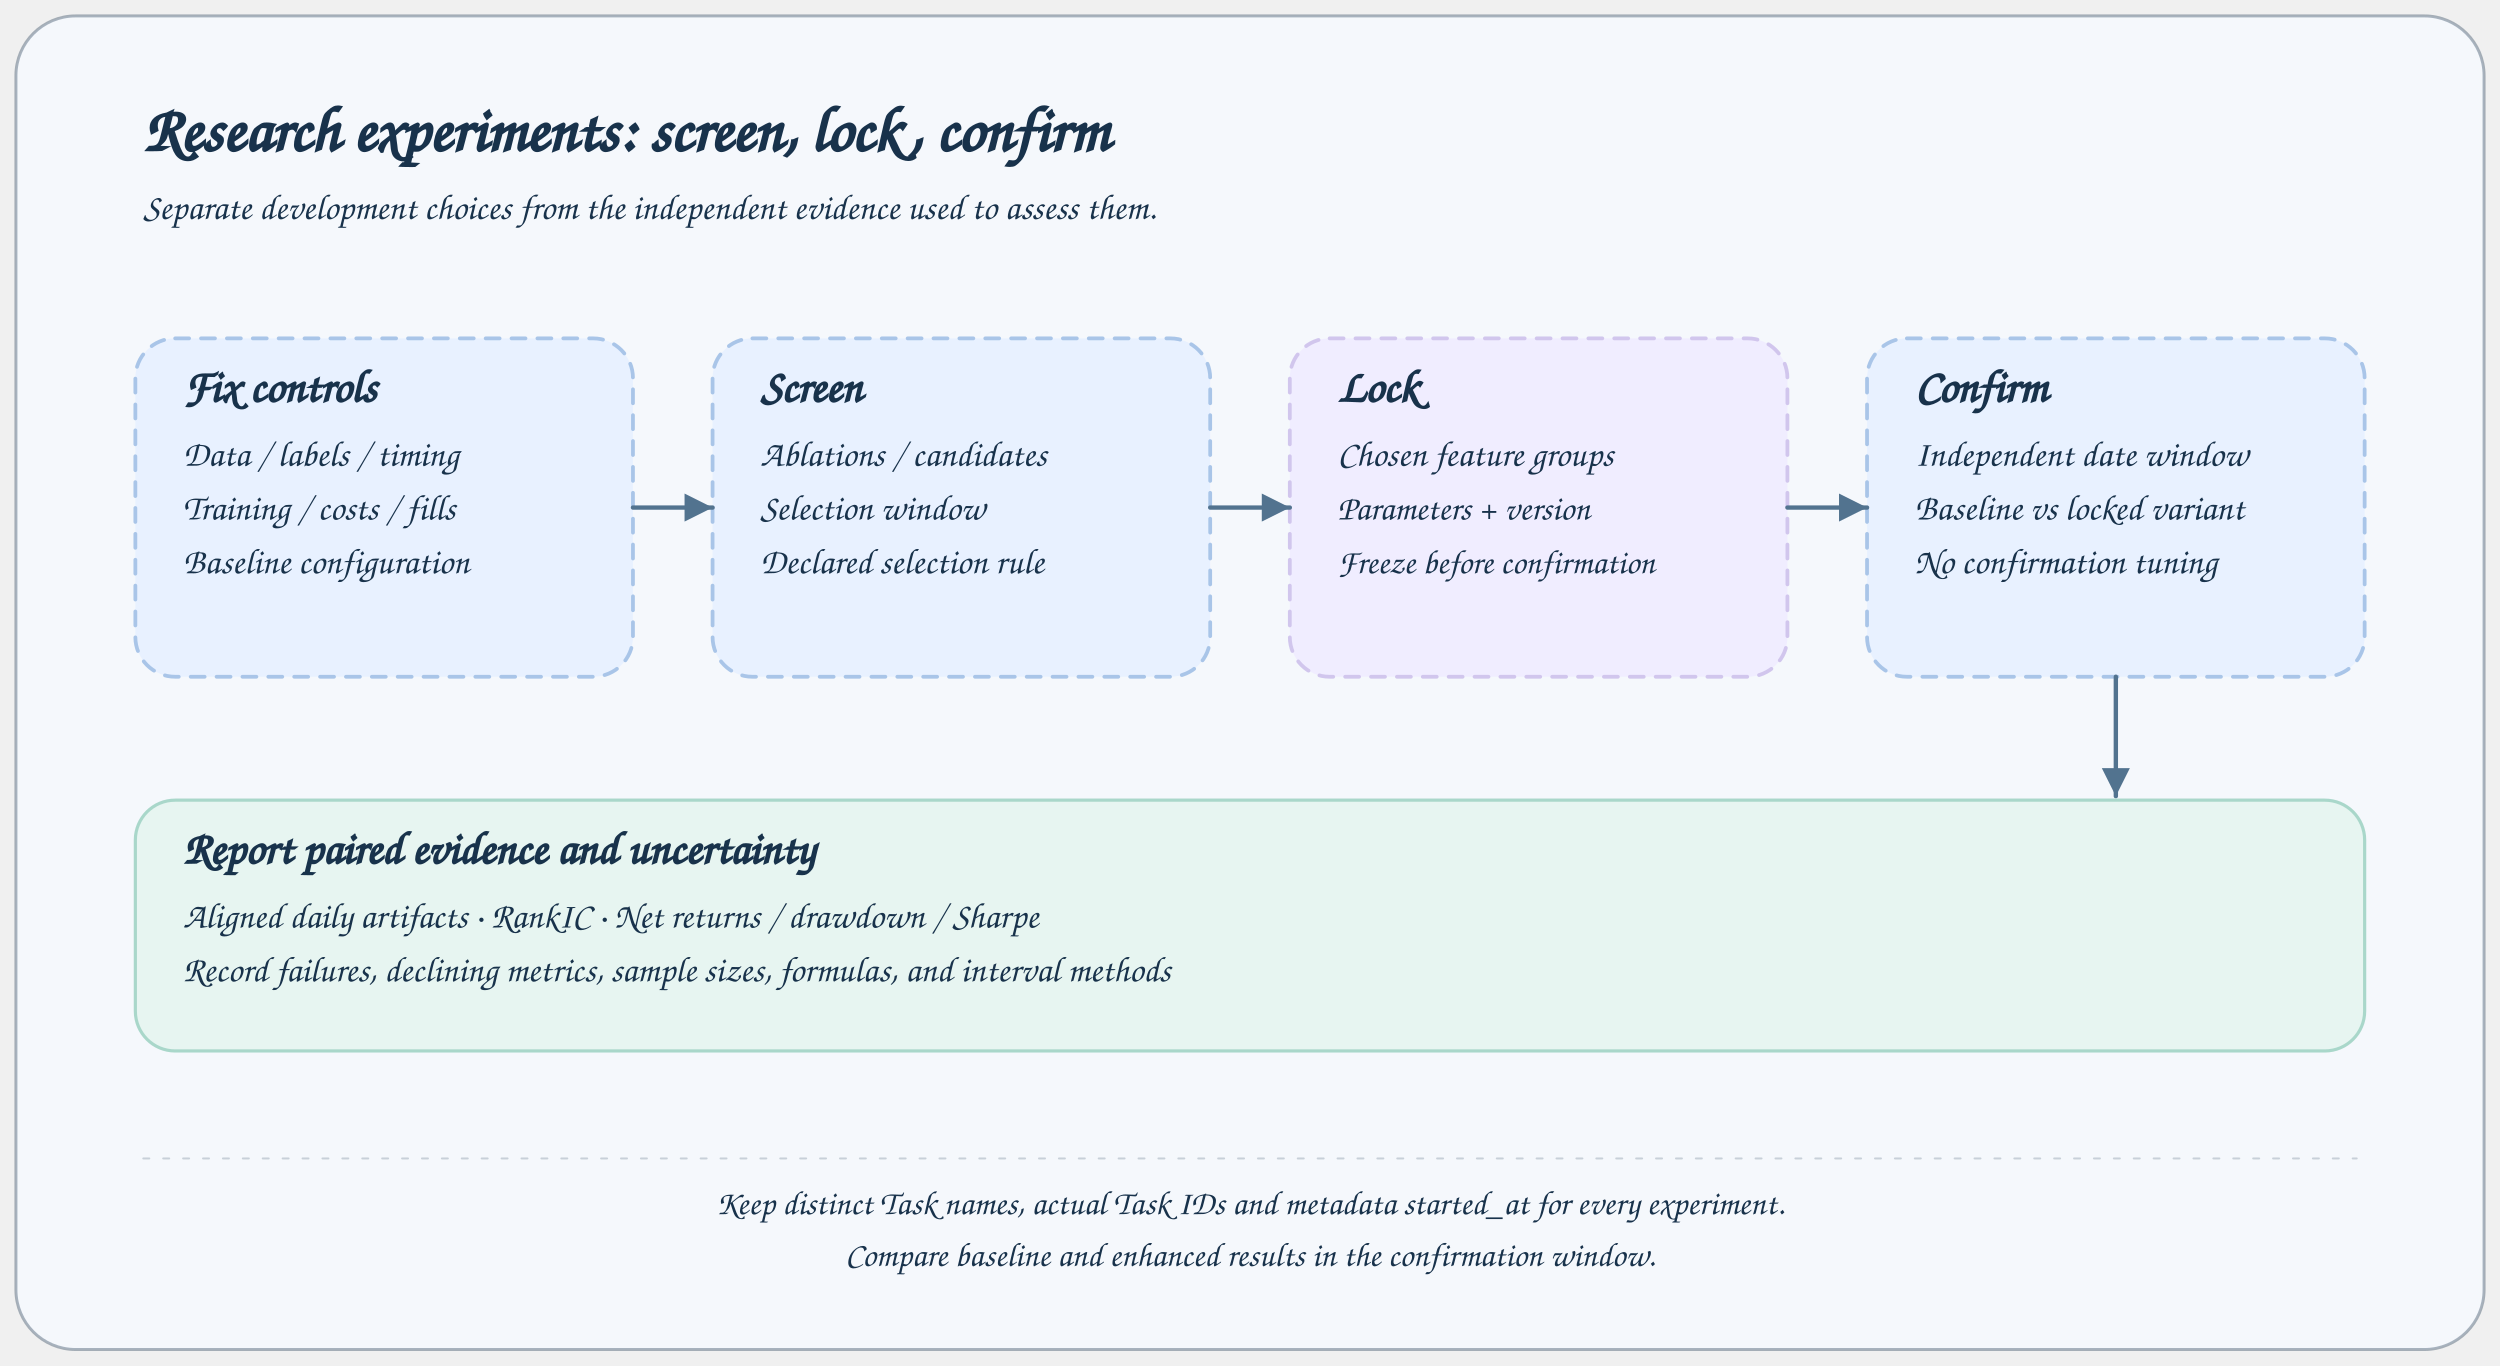
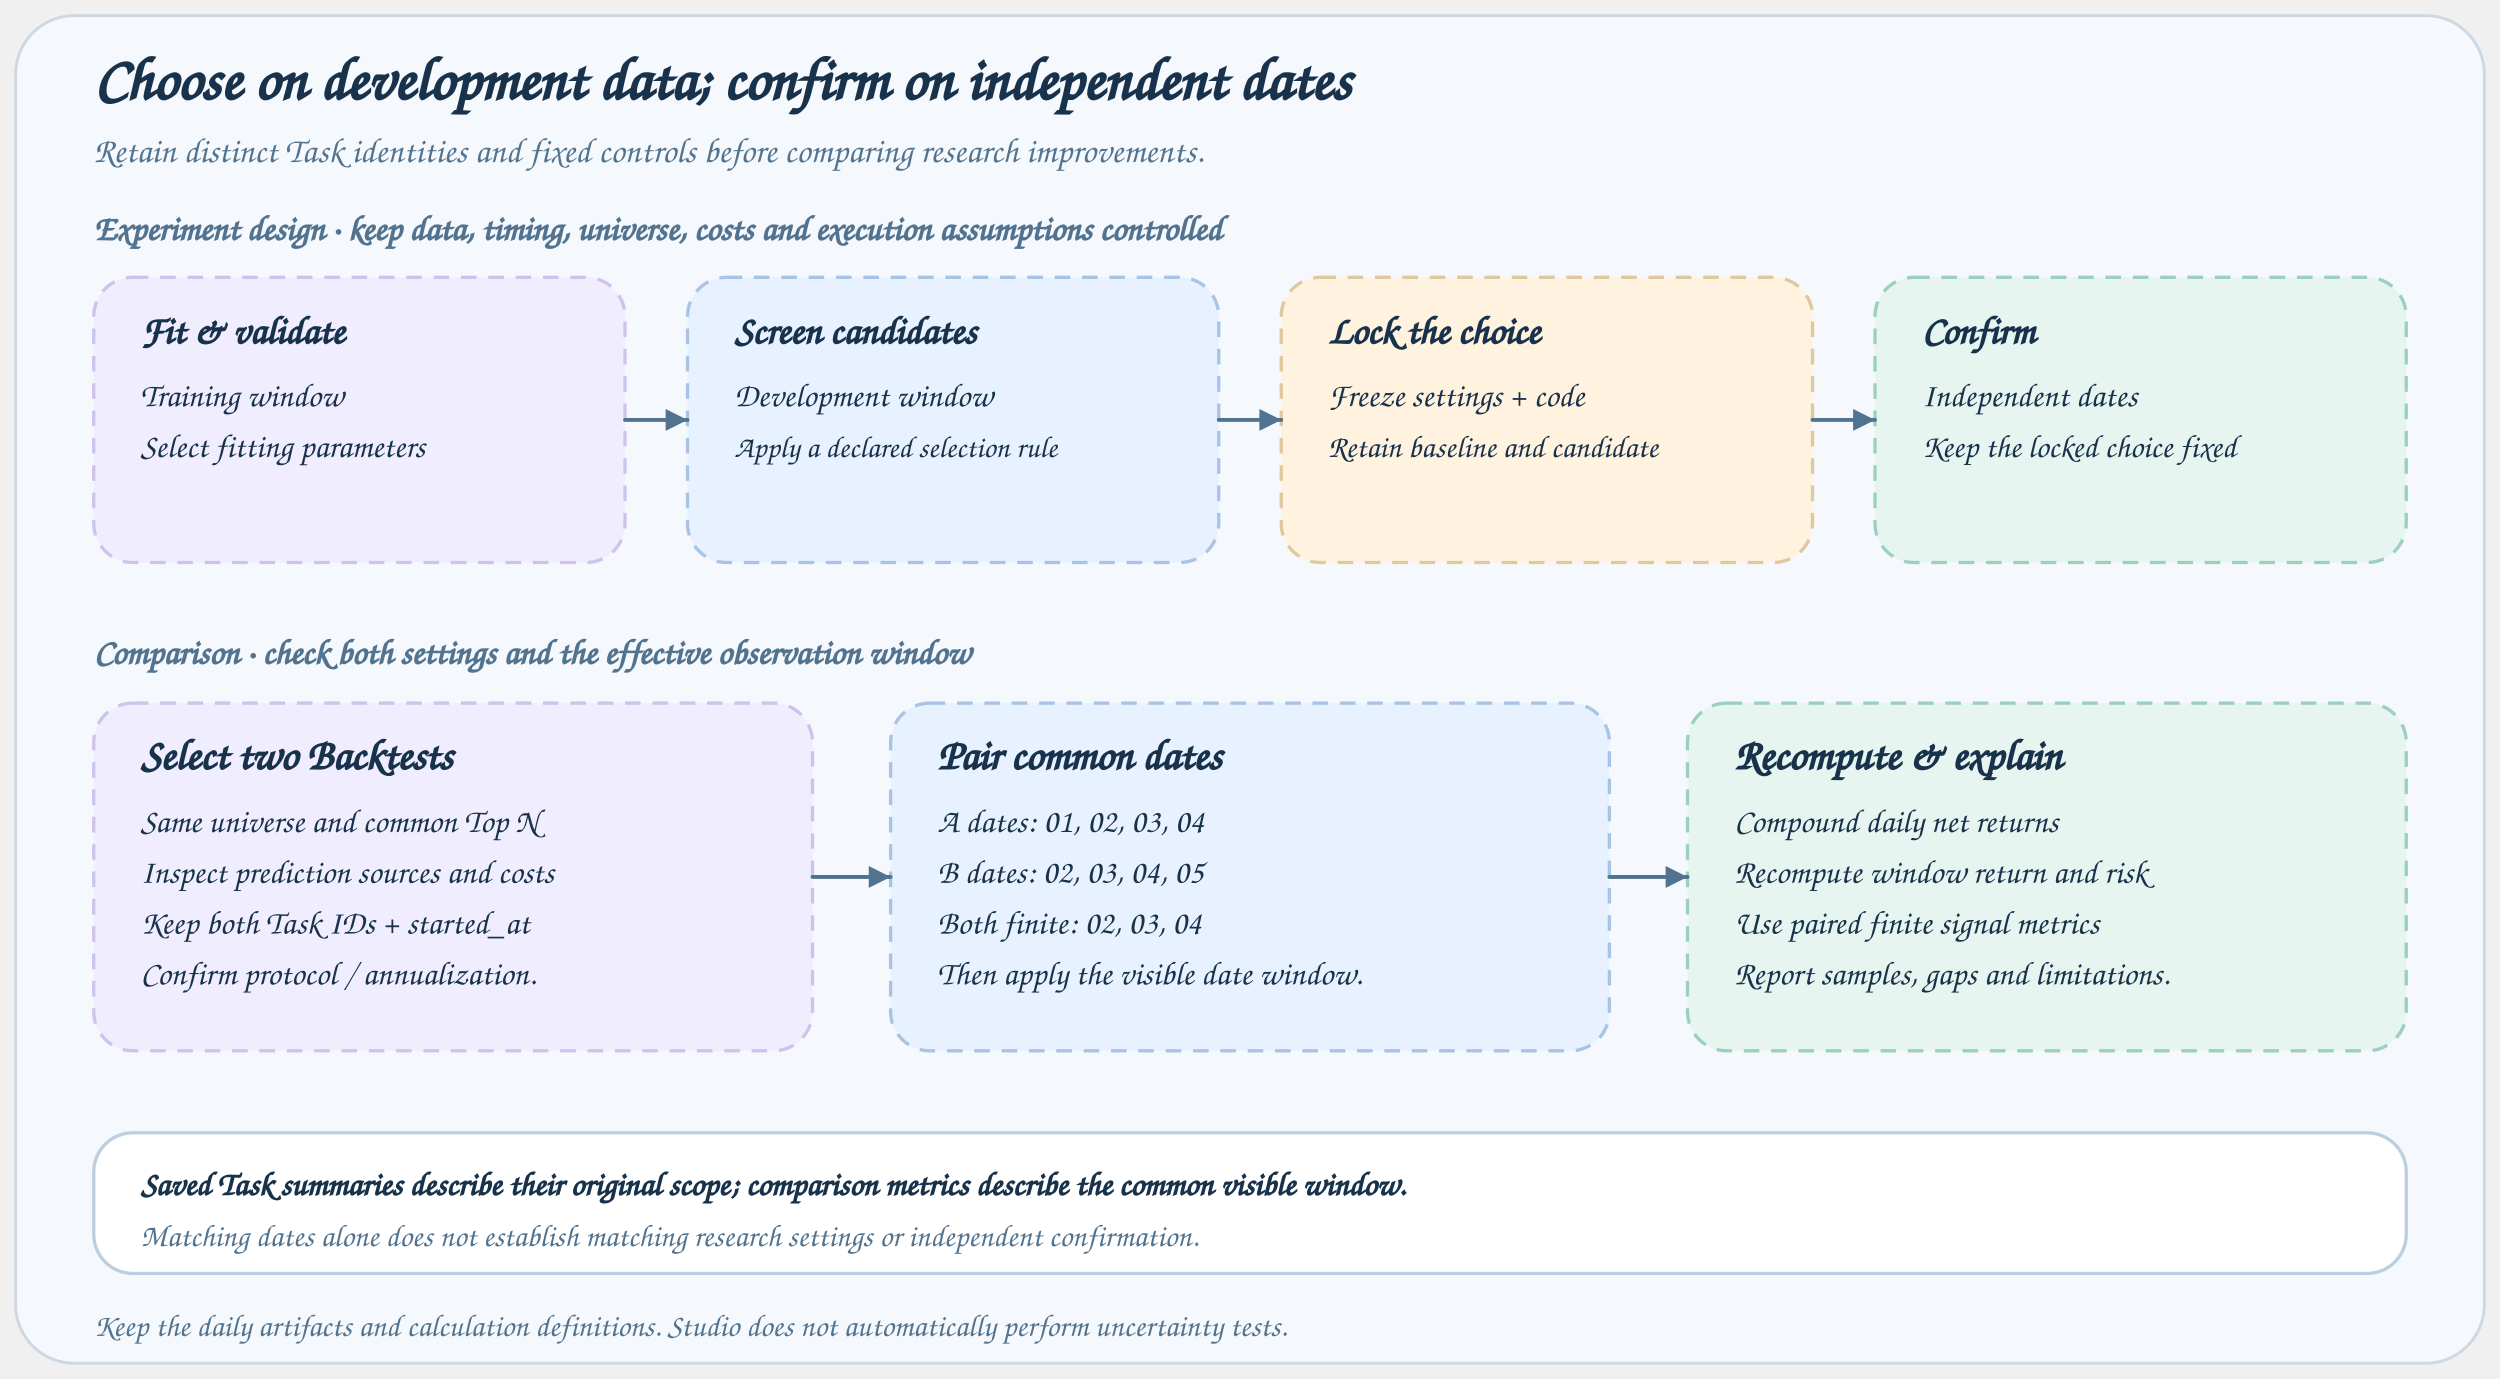
- <svg xmlns="http://www.w3.org/2000/svg" width="1256" height="686" viewBox="0 0 1256 686" role="img" aria-labelledby="title desc">
+ <svg xmlns="http://www.w3.org/2000/svg" width="1280" height="706" viewBox="0 0 1280 706" role="img" aria-labelledby="title desc">
  <defs>
-     <marker id="arrow" viewBox="0 0 10 10" refX="9" refY="5" markerWidth="8" markerHeight="8" orient="auto-start-reverse">
+     <marker id="arrow" viewBox="0 0 10 10" refX="9" refY="5" markerWidth="7" markerHeight="7" orient="auto">
      <path d="M 1 1 L 9 5 L 1 9 Z" fill="#52738f" />
    </marker>
  </defs>
-   <rect x="8" y="8" width="1240.0" height="670.0" rx="30" fill="#f5f8fc" stroke="#18324b" stroke-width="1.5" stroke-linejoin="round" stroke-opacity="0.35" />
-   <g transform="translate(28 28)" font-family="'Comic Sans MS', 'Chalkboard SE', 'Comic Neue', cursive" data-diagram-content="true">
-     <g font-family="'Comic Sans MS', 'Chalkboard SE', 'Comic Neue', cursive" fill="#18324b">
-       <text x="44" y="48" font-size="32" font-weight="700" text-anchor="start">Research experiments: screen, lock, confirm</text>
-       <text x="44" y="82" font-size="18" font-weight="400" text-anchor="start" fill="#18324b">Separate development choices from the independent evidence used to assess them.</text>
-       <rect x="40" y="142" width="250" height="170" rx="20" fill="#e8f1ff" stroke="#a9c5e8" stroke-width="1.9" stroke-dasharray="7 6" stroke-linecap="round" />
-       <text x="64.0" y="174" font-size="23" font-weight="700" text-anchor="start">Fix controls</text>
-       <text x="64.0" y="206" font-size="18" font-weight="400" text-anchor="start">Data / labels / timing</text>
-       <text x="64.0" y="233" font-size="18" font-weight="400" text-anchor="start">Training / costs / fills</text>
-       <text x="64.0" y="260" font-size="18" font-weight="400" text-anchor="start">Baseline configuration</text>
-       <rect x="330" y="142" width="250" height="170" rx="20" fill="#e8f1ff" stroke="#a9c5e8" stroke-width="1.9" stroke-dasharray="7 6" stroke-linecap="round" />
-       <text x="354.0" y="174" font-size="23" font-weight="700" text-anchor="start">Screen</text>
-       <text x="354.0" y="206" font-size="18" font-weight="400" text-anchor="start">Ablations / candidates</text>
-       <text x="354.0" y="233" font-size="18" font-weight="400" text-anchor="start">Selection window</text>
-       <text x="354.0" y="260" font-size="18" font-weight="400" text-anchor="start">Declared selection rule</text>
-       <rect x="620" y="142" width="250" height="170" rx="20" fill="#f0edff" stroke="#d1c6ed" stroke-width="1.9" stroke-dasharray="7 6" stroke-linecap="round" />
-       <text x="644.0" y="174" font-size="23" font-weight="700" text-anchor="start">Lock</text>
-       <text x="644.0" y="206" font-size="18" font-weight="400" text-anchor="start">Chosen feature groups</text>
-       <text x="644.0" y="233" font-size="17.4" font-weight="400" text-anchor="start">Parameters + version</text>
-       <text x="644.0" y="260" font-size="17" font-weight="400" text-anchor="start">Freeze before confirmation</text>
-       <rect x="910" y="142" width="250" height="170" rx="20" fill="#e8f1ff" stroke="#a9c5e8" stroke-width="1.9" stroke-dasharray="7 6" stroke-linecap="round" />
-       <text x="934.0" y="174" font-size="23" font-weight="700" text-anchor="start">Confirm</text>
-       <text x="934.0" y="206" font-size="18" font-weight="400" text-anchor="start">Independent date window</text>
-       <text x="934.0" y="233" font-size="18" font-weight="400" text-anchor="start">Baseline vs locked variant</text>
-       <text x="934.0" y="260" font-size="18" font-weight="400" text-anchor="start">No confirmation tuning</text>
-       <path d="M 290 227 H 330" fill="none" stroke="#52738f" stroke-width="2.2" marker-end="url(#arrow)" stroke-linecap="round" stroke-linejoin="round" />
-       <path d="M 580 227 H 620" fill="none" stroke="#52738f" stroke-width="2.2" marker-end="url(#arrow)" stroke-linecap="round" stroke-linejoin="round" />
-       <path d="M 870 227 H 910" fill="none" stroke="#52738f" stroke-width="2.2" marker-end="url(#arrow)" stroke-linecap="round" stroke-linejoin="round" />
-       <path d="M 1035 312 V 372" fill="none" stroke="#52738f" stroke-width="2.2" marker-end="url(#arrow)" stroke-linecap="round" stroke-linejoin="round" />
-       <rect x="40" y="374" width="1120" height="126" rx="20" fill="#e7f5f1" stroke="#a9d7ca" stroke-width="1.6" stroke-linecap="round" />
-       <text x="64.0" y="406" font-size="23" font-weight="700" text-anchor="start">Report paired evidence and uncertainty</text>
-       <text x="64.0" y="438" font-size="18" font-weight="400" text-anchor="start">Aligned daily artifacts · RankIC · Net returns / drawdown / Sharpe</text>
-       <text x="64.0" y="465" font-size="18" font-weight="400" text-anchor="start">Record failures, declining metrics, sample sizes, formulas, and interval methods</text>
-       <text x="600.0" y="582" font-size="17" font-weight="400" text-anchor="middle">Keep distinct Task names, actual Task IDs and metadata started_at for every experiment.</text>
-       <text x="600.0" y="608" font-size="17" font-weight="400" text-anchor="middle">Compare baseline and enhanced results in the confirmation window.</text>
-     </g>
-     <path d="M 44 554 H 1156" fill="none" stroke="#18324b" stroke-opacity="0.2" stroke-width="1" stroke-dasharray="3 7" stroke-linecap="round" />
+   <rect x="8" y="8" width="1264" height="690" rx="30" fill="#f5f8fc" stroke="#ccd9e5" stroke-width="1.5" />
+   <g font-family="'Comic Sans MS', 'Chalkboard SE', 'Comic Neue', cursive" fill="#18324b" data-diagram-content="true">
+     <text x="48" y="51" font-size="31" font-weight="700">Choose on development data; confirm on independent dates</text>
+     <text x="48" y="83" font-size="18" fill="#52738f">Retain distinct Task identities and fixed controls before comparing research improvements.</text>
+     <text x="48" y="123" font-size="18" font-weight="700" fill="#52738f">Experiment design · keep data, timing, universe, costs and execution assumptions controlled</text>
+     <rect x="48" y="142" width="272" height="146" rx="20" fill="#f0edff" stroke="#cfc2ed" stroke-width="1.7" stroke-dasharray="8 6" />
+     <text x="72" y="176" font-size="20" font-weight="700">Fit &amp; validate</text>
+     <text x="72" y="208" font-size="17">Training window</text>
+     <text x="72" y="234" font-size="17">Select fitting parameters</text>
+     <rect x="352" y="142" width="272" height="146" rx="20" fill="#e8f1ff" stroke="#a7c4e6" stroke-width="1.7" stroke-dasharray="8 6" />
+     <text x="376" y="176" font-size="20" font-weight="700">Screen candidates</text>
+     <text x="376" y="208" font-size="17">Development window</text>
+     <text x="376" y="234" font-size="15.5">Apply a declared selection rule</text>
+     <path d="M 320 215 L 352 215" fill="none" stroke="#52738f" stroke-width="2" stroke-linecap="round" stroke-linejoin="round" marker-end="url(#arrow)" />
+     <rect x="656" y="142" width="272" height="146" rx="20" fill="#fff2df" stroke="#dfc89e" stroke-width="1.7" stroke-dasharray="8 6" />
+     <text x="680" y="176" font-size="20" font-weight="700">Lock the choice</text>
+     <text x="680" y="208" font-size="17">Freeze settings + code</text>
+     <text x="680" y="234" font-size="16">Retain baseline and candidate</text>
+     <path d="M 624 215 L 656 215" fill="none" stroke="#52738f" stroke-width="2" stroke-linecap="round" stroke-linejoin="round" marker-end="url(#arrow)" />
+     <rect x="960" y="142" width="272" height="146" rx="20" fill="#e6f5ef" stroke="#9ccfbf" stroke-width="1.7" stroke-dasharray="8 6" />
+     <text x="984" y="176" font-size="20" font-weight="700">Confirm</text>
+     <text x="984" y="208" font-size="17">Independent dates</text>
+     <text x="984" y="234" font-size="16.5">Keep the locked choice fixed</text>
+     <path d="M 928 215 L 960 215" fill="none" stroke="#52738f" stroke-width="2" stroke-linecap="round" stroke-linejoin="round" marker-end="url(#arrow)" />
+     <text x="48" y="340" font-size="18" font-weight="700" fill="#52738f">Comparison · check both settings and the effective observation window</text>
+     <rect x="48" y="360" width="368" height="178" rx="20" fill="#f0edff" stroke="#cfc2ed" stroke-width="1.7" stroke-dasharray="8 6" />
+     <text x="72" y="394" font-size="22" font-weight="700">Select two Backtests</text>
+     <text x="72" y="426" font-size="17">Same universe and common Top N</text>
+     <text x="72" y="452" font-size="17">Inspect prediction sources and costs</text>
+     <text x="72" y="478" font-size="17">Keep both Task IDs + started_at</text>
+     <text x="72" y="504" font-size="17">Confirm protocol / annualization.</text>
+     <rect x="456" y="360" width="368" height="178" rx="20" fill="#e8f1ff" stroke="#a7c4e6" stroke-width="1.7" stroke-dasharray="8 6" />
+     <text x="480" y="394" font-size="22" font-weight="700">Pair common dates</text>
+     <text x="480" y="426" font-size="17">A dates: 01, 02, 03, 04</text>
+     <text x="480" y="452" font-size="17">B dates: 02, 03, 04, 05</text>
+     <text x="480" y="478" font-size="17">Both finite: 02, 03, 04</text>
+     <text x="480" y="504" font-size="17">Then apply the visible date window.</text>
+     <rect x="864" y="360" width="368" height="178" rx="20" fill="#e6f5ef" stroke="#9ccfbf" stroke-width="1.7" stroke-dasharray="8 6" />
+     <text x="888" y="394" font-size="22" font-weight="700">Recompute &amp; explain</text>
+     <text x="888" y="426" font-size="17">Compound daily net returns</text>
+     <text x="888" y="452" font-size="17">Recompute window return and risk</text>
+     <text x="888" y="478" font-size="17">Use paired finite signal metrics</text>
+     <text x="888" y="504" font-size="17">Report samples, gaps and limitations.</text>
+     <path d="M 416 449 L 456 449" fill="none" stroke="#52738f" stroke-width="2" stroke-linecap="round" stroke-linejoin="round" marker-end="url(#arrow)" />
+     <path d="M 824 449 L 864 449" fill="none" stroke="#52738f" stroke-width="2" stroke-linecap="round" stroke-linejoin="round" marker-end="url(#arrow)" />
+     <rect x="48" y="580" width="1184" height="72" rx="20" fill="#ffffff" stroke="#bdcfdf" stroke-width="1.7" />
+     <text x="72" y="612" font-size="17" font-weight="700">Saved Task summaries describe their original scope; comparison metrics describe the common visible window.</text>
+     <text x="72" y="638" font-size="16" fill="#52738f">Matching dates alone does not establish matching research settings or independent confirmation.</text>
+     <text x="48" y="684" font-size="16" fill="#52738f">Keep the daily artifacts and calculation definitions. Studio does not automatically perform uncertainty tests.</text>
  </g>
</svg>
